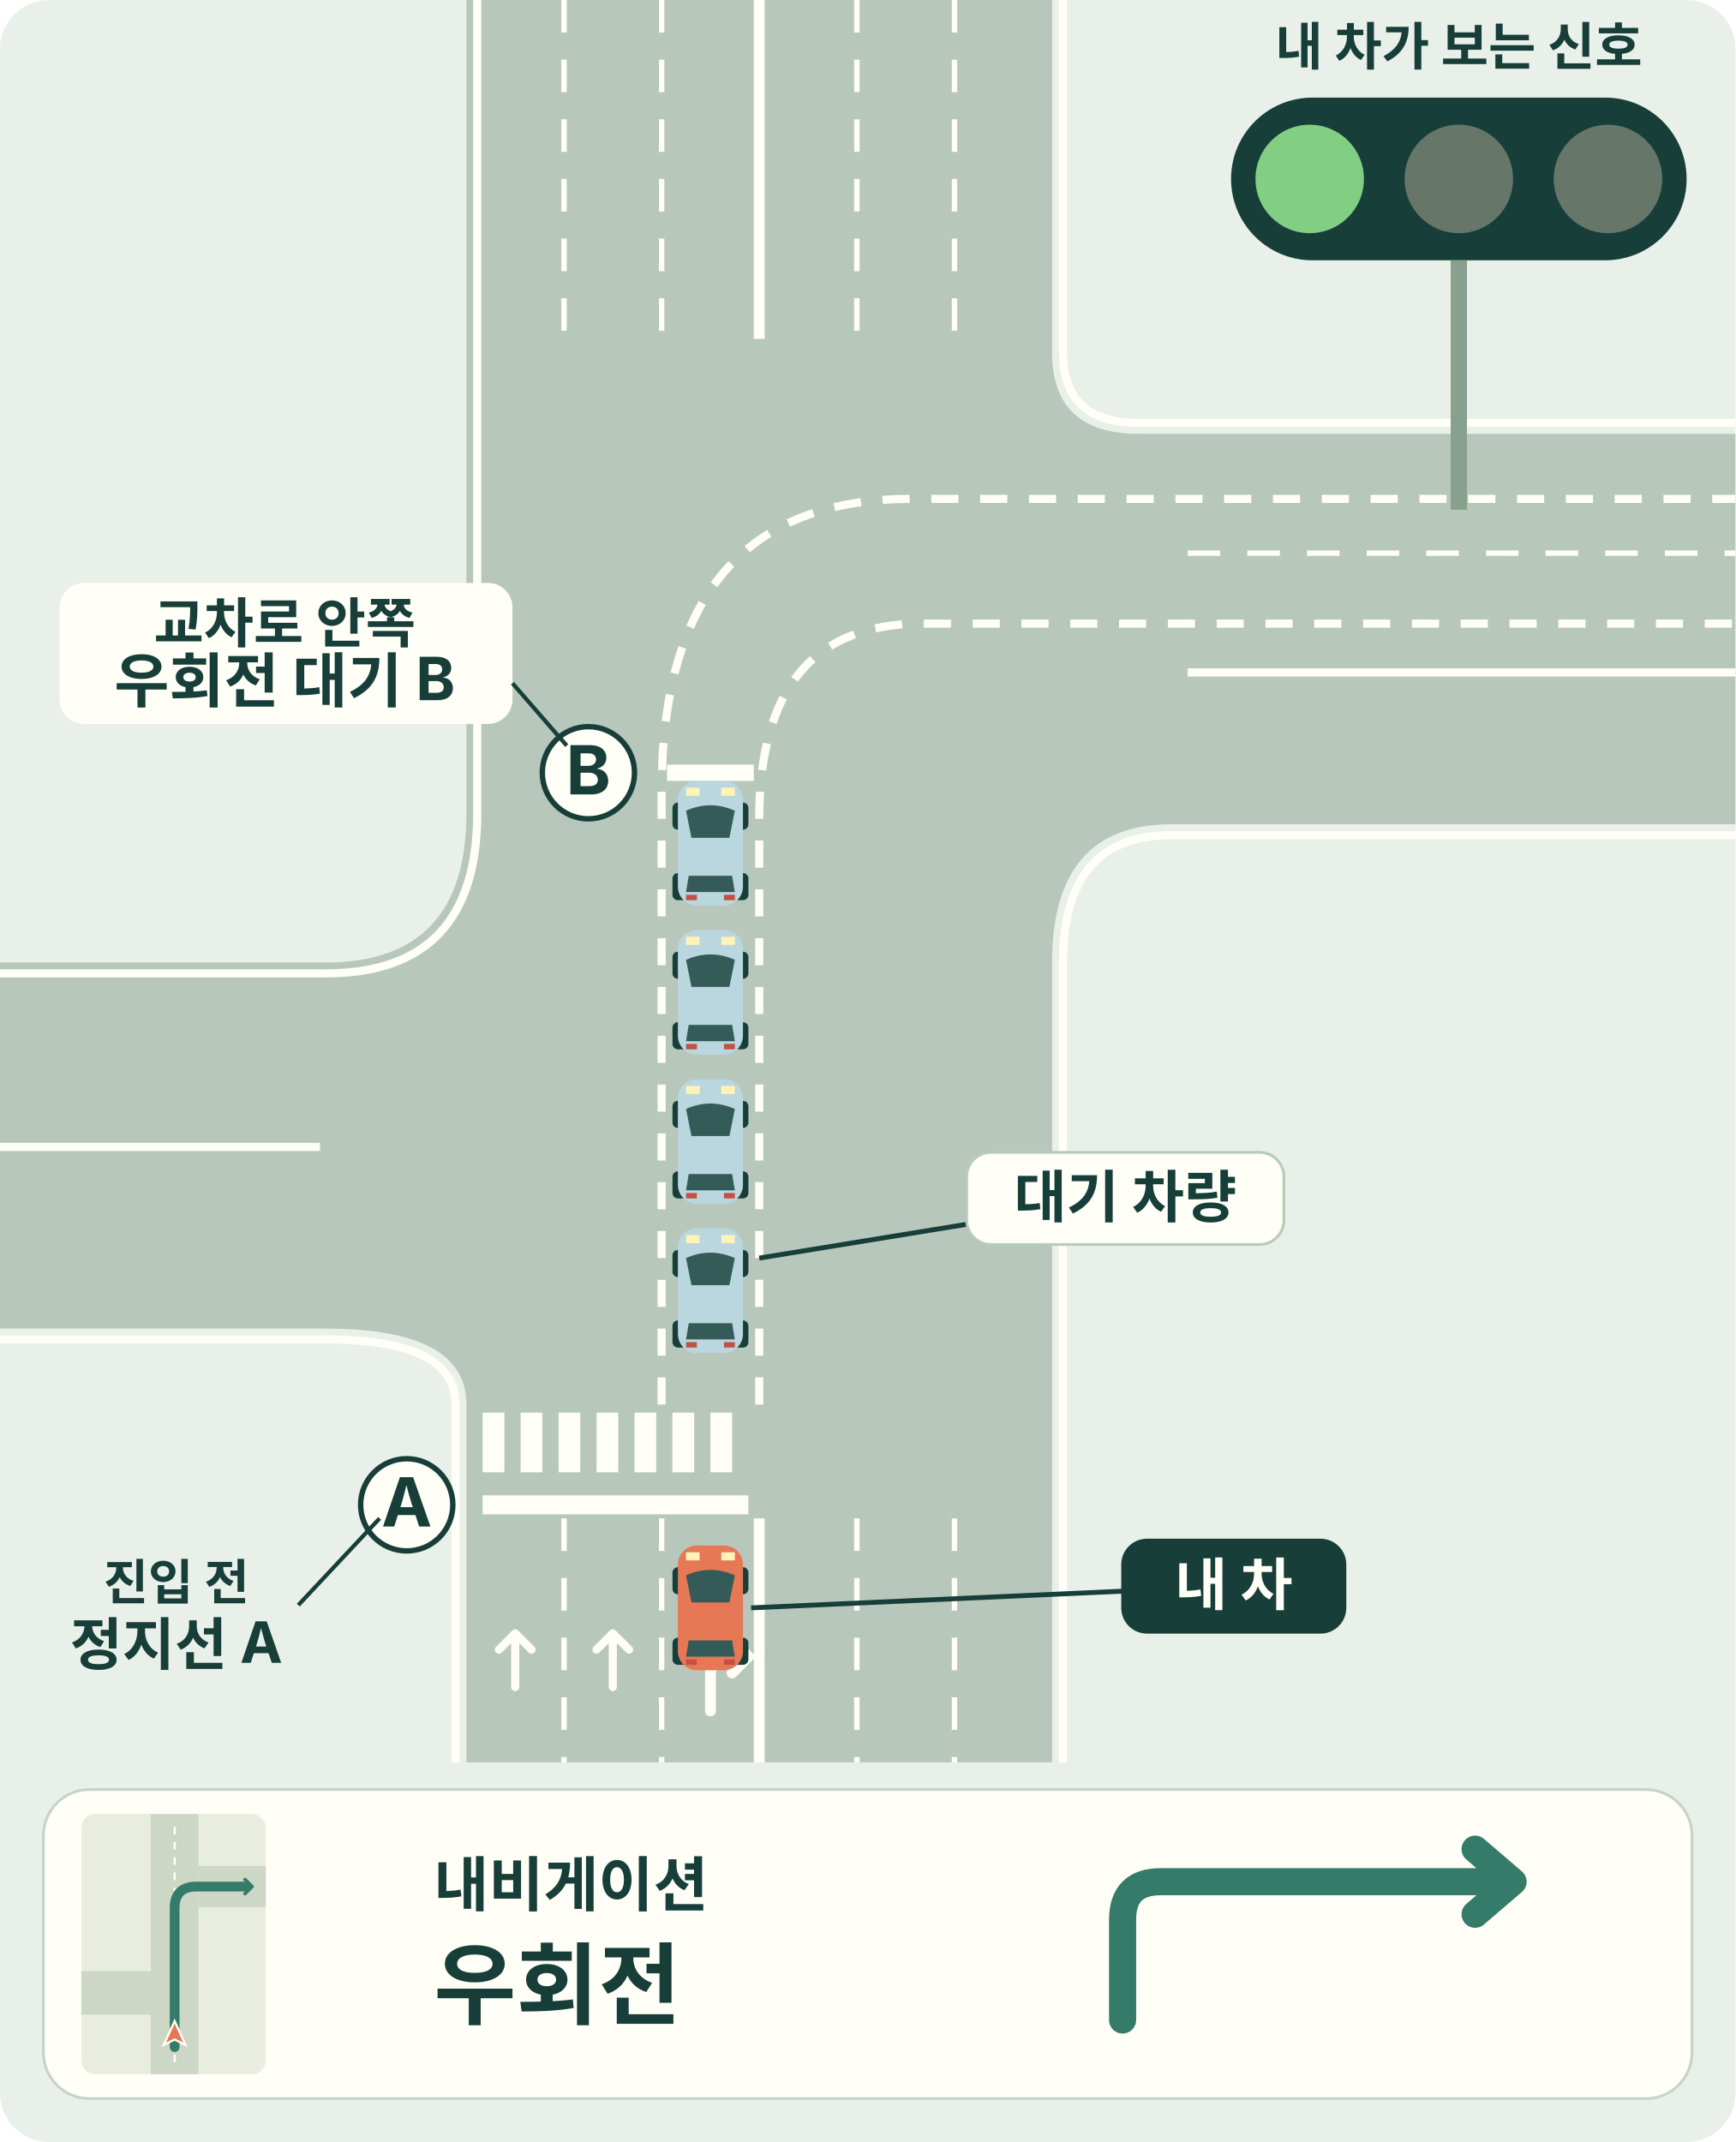
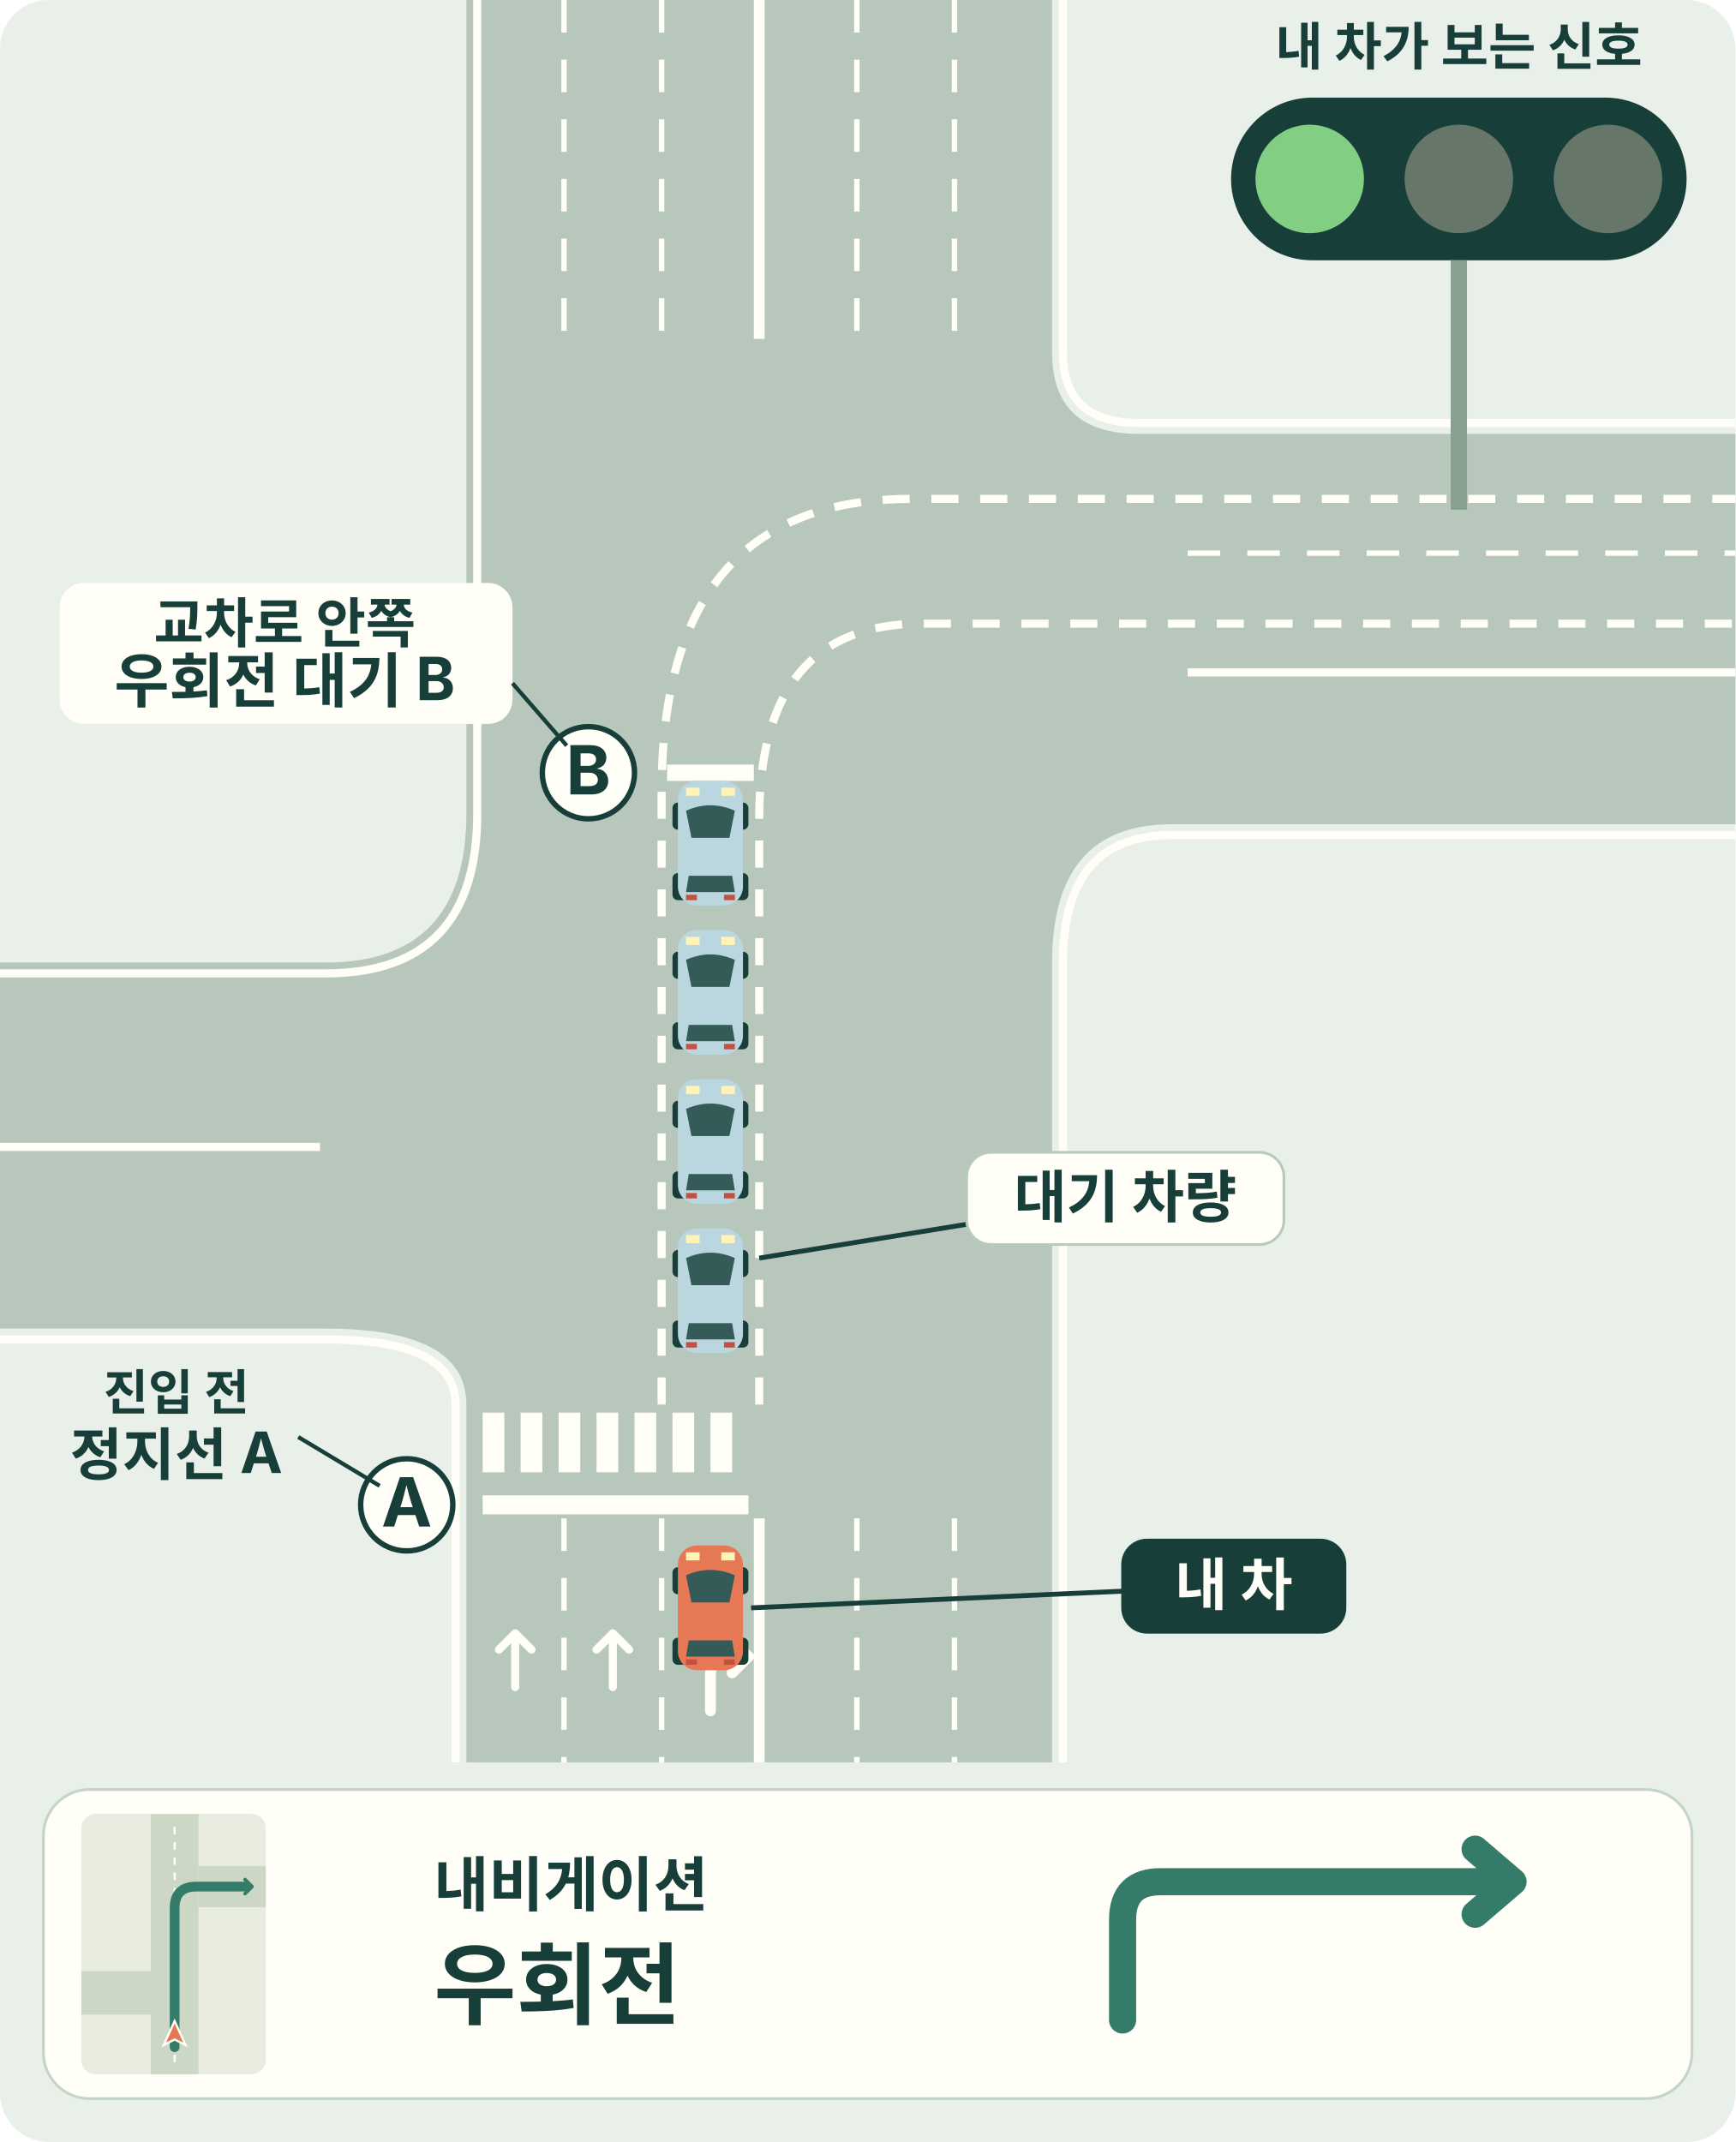
<svg xmlns="http://www.w3.org/2000/svg" data-question-id="turn-06" viewBox="0 0 640 790" role="img" aria-label="초록불이지만 B까지 대기 줄이 꽉 찼어요. 들어갈까요?. 초록 원형 신호. 내비 경로: 우회전. 넓고 어긋난 교차로. 진입 전 정지선 A와 교차로 깊숙한 우회전 대기 표시 B 사이에 여러 대 길이의 진입 구간이 있음. 내 차는 A 정지선 이전. B부터 진입 횡단보도까지 우회전 대기 차량이 이어져 내 차가 들어갈 공간 없음" data-scenario-feature="deep-right-turn" style="font-family:-apple-system,BlinkMacSystemFont,'Apple SD Gothic Neo',sans-serif">
  <rect width="640" height="790" rx="18" fill="#e9f0e9" />
  <g data-road-layout="large-offset-intersection" data-entry-line-y="555" data-waiting-line-y="285" data-stage="before-entry">
    <path d="M0 355H120Q172 355 172 300V0H388V130Q388 160 420 160H640V304H432Q388 304 388 355V650H172V518Q172 490 120 490H0Z" fill="#b8c7bc" />
    <path d="M0 359H120Q176 359 176 300V0M392 0V130Q392 156 420 156H640M640 308H432Q392 308 392 355V650M168 650V518Q168 494 120 494H0" fill="none" stroke="#fffef7" stroke-width="3" />
    <path d="M280 0V125M280 560V650" fill="none" stroke="#fffef7" stroke-width="4" />
    <path d="M208 0V130M244 0V130M316 0V130M352 0V130M208 560V650M244 560V650M316 560V650M352 560V650" fill="none" stroke="#fffef7" stroke-width="2" stroke-dasharray="12 10" />
    <path d="M0 423H118M438 248H640" fill="none" stroke="#fffef7" stroke-width="3" />
    <path d="M438 204H640" fill="none" stroke="#fffef7" stroke-width="2" stroke-dasharray="12 10" />
    <g data-crosswalk="entry">
      <rect x="178" y="521" width="8" height="22" fill="#fffef7" />
      <rect x="192" y="521" width="8" height="22" fill="#fffef7" />
      <rect x="206" y="521" width="8" height="22" fill="#fffef7" />
      <rect x="220" y="521" width="8" height="22" fill="#fffef7" />
      <rect x="234" y="521" width="8" height="22" fill="#fffef7" />
      <rect x="248" y="521" width="8" height="22" fill="#fffef7" />
      <rect x="262" y="521" width="8" height="22" fill="#fffef7" />
    </g>
    <path data-marking="stop-line" data-line-id="A" d="M178 555H276" stroke="#fffef7" stroke-width="7" />
    <path d="M244 518V292Q244 184 336 184H640" fill="none" stroke="#fffef7" stroke-width="3" stroke-dasharray="10 8" />
    <path d="M280 518V302Q280 230 340 230H640" fill="none" stroke="#fffef7" stroke-width="3" stroke-dasharray="10 8" />
    <path data-marking="waiting-guide" data-line-id="B" d="M246 285H278" stroke="#fffef7" stroke-width="6" />
    <circle cx="150" cy="555" r="17" fill="#fffef7" stroke="#173e38" stroke-width="2" />
    <text x="150" y="563" font-size="25" fill="#173e38" font-weight="700" text-anchor="middle">A</text>
    <circle cx="217" cy="285" r="17" fill="#fffef7" stroke="#173e38" stroke-width="2" />
    <text x="217" y="293" font-size="25" fill="#173e38" font-weight="700" text-anchor="middle">B</text>
    <path d="M0 17V-16m-10 10 10-10 10 10" fill="none" stroke="#fffef7" stroke-width="5" stroke-linecap="round" stroke-linejoin="round" transform="translate(190 612) rotate(0) scale(0.6)" />
    <path d="M0 17V-16m-10 10 10-10 10 10" fill="none" stroke="#fffef7" stroke-width="5" stroke-linecap="round" stroke-linejoin="round" transform="translate(226 612) rotate(0) scale(0.6)" />
    <path d="M262 631v-13q0-7 7-7h7m-6-6 6 6-6 6" fill="none" stroke="#fffef7" stroke-width="4" stroke-linecap="round" />
-     <text x="65" y="590" font-size="18" fill="#173e38" font-weight="700" text-anchor="middle">진입 전</text>
-     <text x="65" y="614" font-size="21" fill="#173e38" font-weight="700" text-anchor="middle">정지선 A</text>
-     <path d="M110 592L140 560" fill="none" stroke="#173e38" stroke-width="1.5" />
+     <text x="65" y="520" font-size="18" fill="#173e38" font-weight="700" text-anchor="middle">진입 전</text>
+     <text x="65" y="544" font-size="21" fill="#173e38" font-weight="700" text-anchor="middle">정지선 A</text>
+     <path d="M110 530L140 548" fill="none" stroke="#173e38" stroke-width="1.5" />
    <rect x="22" y="215" width="167" height="52" rx="9" fill="#fffef7" />
    <text x="105" y="237" font-size="20" fill="#173e38" font-weight="700" text-anchor="middle">교차로 안쪽</text>
    <text x="105" y="259" font-size="22" fill="#173e38" font-weight="700" text-anchor="middle">우회전 대기 B</text>
    <path d="M189 252L209 275" fill="none" stroke="#173e38" stroke-width="1.5" />
  </g>
  <g data-vehicle-role="ahead" data-car-x="262" data-car-y="311" data-car-length="46" transform="translate(262 311) rotate(0)">
    <rect x="-14" y="-15" width="28" height="10" rx="2" fill="#173e38" />
    <rect x="-14" y="11" width="28" height="10" rx="2" fill="#173e38" />
    <rect x="-12" y="-23" width="24" height="46" rx="7" fill="#bad6df" />
    <path d="M-9 -12q9-4 18 0l-2 10h-14ZM-8 12h16l1 6h-18Z" fill="#355b59" />
    <path d="M-9 -19h5m8 0h5" stroke="#fff3b8" stroke-width="3" />
    <path d="M-9 20h4m10 0h4" stroke="#c25142" stroke-width="2" />
  </g>
  <g data-vehicle-role="ahead" data-car-x="262" data-car-y="366" data-car-length="46" transform="translate(262 366) rotate(0)">
    <rect x="-14" y="-15" width="28" height="10" rx="2" fill="#173e38" />
    <rect x="-14" y="11" width="28" height="10" rx="2" fill="#173e38" />
    <rect x="-12" y="-23" width="24" height="46" rx="7" fill="#bad6df" />
    <path d="M-9 -12q9-4 18 0l-2 10h-14ZM-8 12h16l1 6h-18Z" fill="#355b59" />
    <path d="M-9 -19h5m8 0h5" stroke="#fff3b8" stroke-width="3" />
    <path d="M-9 20h4m10 0h4" stroke="#c25142" stroke-width="2" />
  </g>
  <g data-vehicle-role="ahead" data-car-x="262" data-car-y="421" data-car-length="46" transform="translate(262 421) rotate(0)">
    <rect x="-14" y="-15" width="28" height="10" rx="2" fill="#173e38" />
    <rect x="-14" y="11" width="28" height="10" rx="2" fill="#173e38" />
    <rect x="-12" y="-23" width="24" height="46" rx="7" fill="#bad6df" />
    <path d="M-9 -12q9-4 18 0l-2 10h-14ZM-8 12h16l1 6h-18Z" fill="#355b59" />
    <path d="M-9 -19h5m8 0h5" stroke="#fff3b8" stroke-width="3" />
    <path d="M-9 20h4m10 0h4" stroke="#c25142" stroke-width="2" />
  </g>
  <g data-vehicle-role="ahead" data-car-x="262" data-car-y="476" data-car-length="46" transform="translate(262 476) rotate(0)">
    <rect x="-14" y="-15" width="28" height="10" rx="2" fill="#173e38" />
    <rect x="-14" y="11" width="28" height="10" rx="2" fill="#173e38" />
    <rect x="-12" y="-23" width="24" height="46" rx="7" fill="#bad6df" />
    <path d="M-9 -12q9-4 18 0l-2 10h-14ZM-8 12h16l1 6h-18Z" fill="#355b59" />
    <path d="M-9 -19h5m8 0h5" stroke="#fff3b8" stroke-width="3" />
    <path d="M-9 20h4m10 0h4" stroke="#c25142" stroke-width="2" />
  </g>
  <g>
    <path d="M415 442L280 464" fill="none" stroke="#173e38" stroke-width="1.8" />
    <rect x="356.5" y="425" width="117" height="34" rx="9" fill="#fffef7" stroke="#b8cbbb" />
    <text x="415" y="449" font-size="21" fill="#173e38" font-weight="700" text-anchor="middle">대기 차량</text>
  </g>
  <g data-vehicle-role="own" data-car-x="262" data-car-y="593" data-car-length="46" transform="translate(262 593) rotate(0)">
    <rect x="-14" y="-15" width="28" height="10" rx="2" fill="#173e38" />
    <rect x="-14" y="11" width="28" height="10" rx="2" fill="#173e38" />
    <rect x="-12" y="-23" width="24" height="46" rx="7" fill="#e67855" />
    <path d="M-9 -12q9-4 18 0l-2 10h-14ZM-8 12h16l1 6h-18Z" fill="#355b59" />
    <path d="M-9 -19h5m8 0h5" stroke="#fff3b8" stroke-width="3" />
    <path d="M-9 20h4m10 0h4" stroke="#c25142" stroke-width="2" />
  </g>
  <g>
    <path d="M455 585L277 593" fill="none" stroke="#173e38" stroke-width="1.8" />
    <rect x="414" y="568" width="82" height="34" rx="9" fill="#173e38" stroke="#173e38" />
    <text x="455" y="592" font-size="21" fill="#173e38" font-weight="700" text-anchor="middle" style="fill:#fffef7">내 차</text>
  </g>
  <g data-signal-type="road" transform="translate(454 36)">
    <rect width="168" height="60" rx="30" fill="#173e38" />
    <circle cx="29" cy="30" r="20" fill="#82cf83" />
    <circle cx="84" cy="30" r="20" fill="#66776a" />
    <circle cx="139" cy="30" r="20" fill="#66776a" />
    <path d="M84 60v92" stroke="#88a08e" stroke-width="6" />
    <text x="84" y="-12" font-size="19" fill="#173e38" font-weight="700" text-anchor="middle">내 차가 보는 신호</text>
  </g>
  <g data-navigation="offset-junction" transform="translate(16 660)">
    <rect width="608" height="114" rx="17" fill="#fffef7" stroke="#c4d4c5" />
    <g transform="translate(14 9) scale(.4)">
      <g>
        <rect width="170" height="240" rx="13" fill="#e8ede0" />
        <rect x="64" width="44" height="240" fill="#ccd7c5" />
        <path d="M108 48H170V86H108M0 145H64V185H0" fill="#ccd7c5" />
        <path d="M86 12V230" stroke="#fffef7" stroke-width="2" stroke-dasharray="7 7" />
        <path d="M86 215V87Q86 67 106 67H150" fill="none" stroke="#347b69" stroke-width="9" stroke-linecap="round" />
        <path d="M0 17V-16m-10 10 10-10 10 10" fill="none" stroke="#347b69" stroke-width="5" stroke-linecap="round" stroke-linejoin="round" transform="translate(147 67) rotate(90) scale(0.65)" />
        <path d="M86 191l-10 22 10-5 10 5Z" fill="#e67855" stroke="#fffef7" stroke-width="2" />
      </g>
    </g>
    <text x="144" y="43" font-size="22" fill="#173e38" font-weight="700">내비게이션</text>
    <text x="144" y="84" font-size="33" fill="#173e38" font-weight="700">우회전</text>
    <path d="M398 85V48q0-14 14-14h130m-14-12 14 12-14 12" fill="none" stroke="#347b69" stroke-width="10" stroke-linecap="round" stroke-linejoin="round" />
  </g>
</svg>
